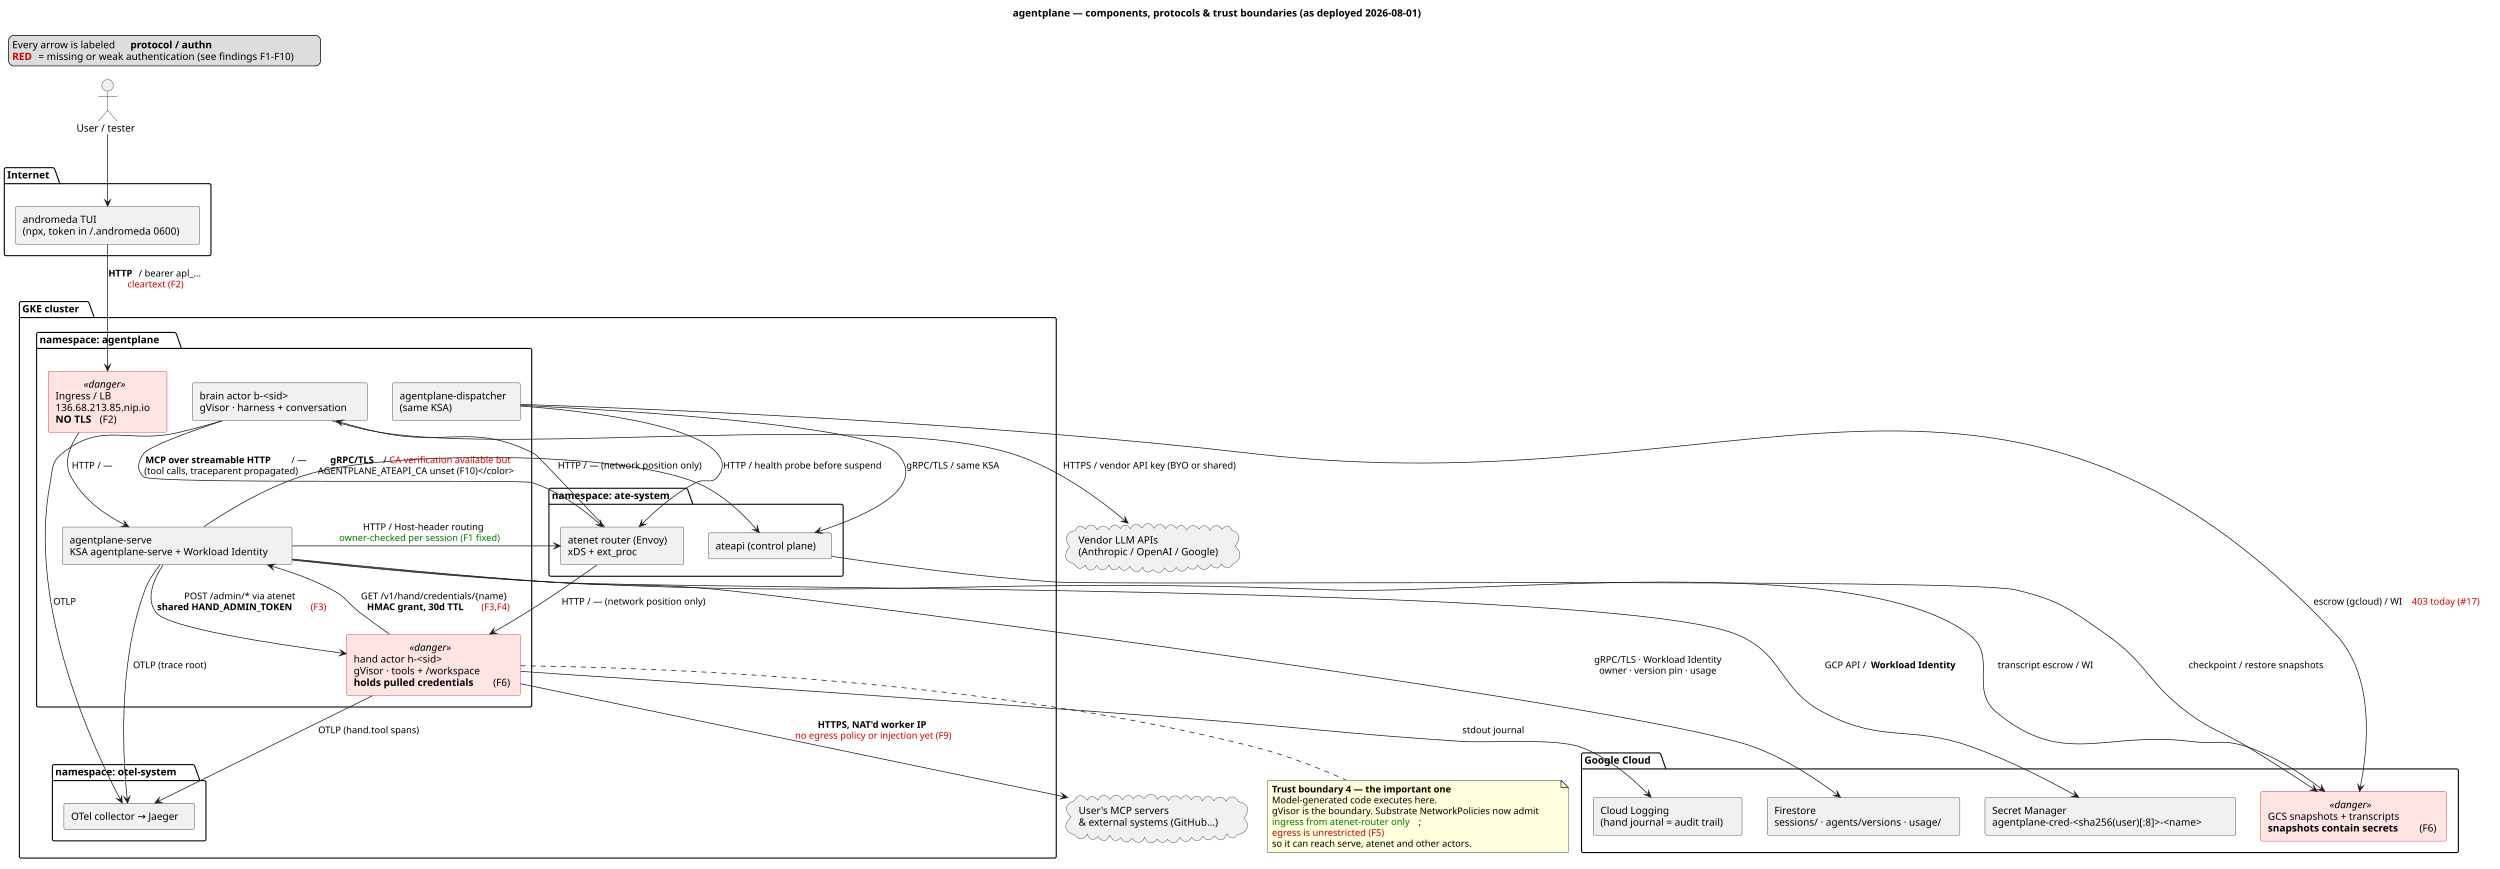
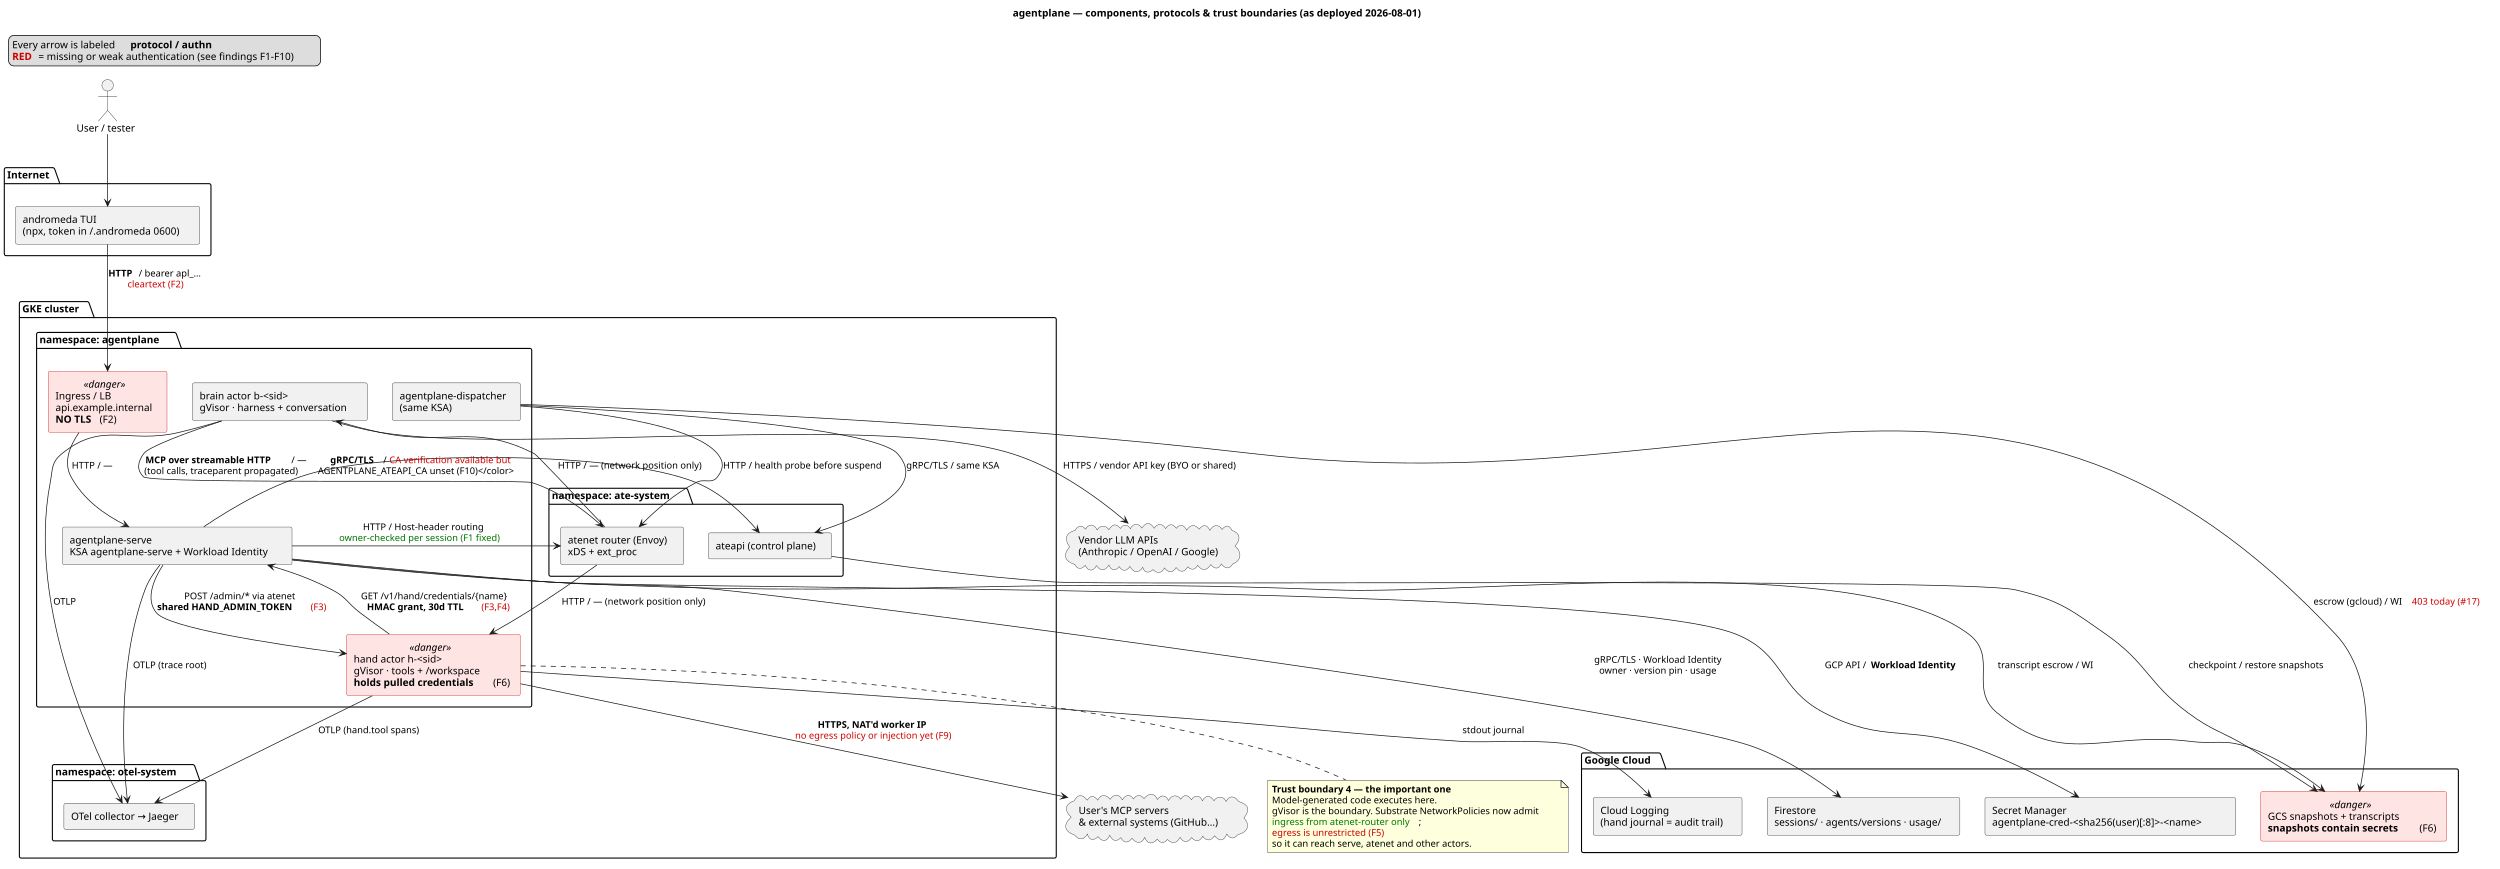
<svg xmlns="http://www.w3.org/2000/svg" contentStyleType="text/css" data-diagram-type="DESCRIPTION" height="1210px" preserveAspectRatio="none" style="width:3484px;height:1210px;background:#FFFFFF;" version="1.1" viewBox="0 0 3484 1210" width="3484px" zoomAndPan="magnify">
  <defs />
  <g>
    <g class="title" data-source-line="1">
      <text fill="#000000" font-family="sans-serif" font-size="14" font-weight="700" lengthAdjust="spacing" textLength="655.136" x="1411.294" y="22.995">agentplane — components, protocols &amp; trust boundaries (as deployed 2026-08-01)</text>
    </g>
    <g class="legend" data-source-line="7">
      <rect fill="#DDDDDD" height="42.594" rx="7.5" ry="7.5" style="stroke:#000000;stroke-width:1;" width="434.751" x="12" y="49.297" />
      <text fill="#000000" font-family="sans-serif" font-size="14" lengthAdjust="spacing" textLength="155.784" x="17" y="67.292">Every arrow is labeled</text>
      <text fill="#000000" font-family="sans-serif" font-size="14" font-weight="700" lengthAdjust="spacing" textLength="126.472" x="181.685" y="67.292">protocol / authn</text>
      <text fill="#CC0000" font-family="sans-serif" font-size="14" font-weight="700" lengthAdjust="spacing" textLength="31.965" x="17" y="83.589">RED</text>
      <text fill="#000000" font-family="sans-serif" font-size="14" lengthAdjust="spacing" textLength="388.336" x="53.415" y="83.589">= missing or weak authentication (see findings F1-F10)</text>
    </g>
    <g class="cluster" data-qualified-name="Internet" data-source-line="14" id="ent0002">
      <path d="M8.5,233.681 L73.922,233.681 A3.75,3.75 0 0 1 76.422,236.181 L83.422,255.977 L291.5,255.977 A2.5,2.5 0 0 1 294,258.478 L294,353.781 A2.5,2.5 0 0 1 291.5,356.281 L8.5,356.281 A2.5,2.5 0 0 1 6,353.781 L6,236.181 A2.5,2.5 0 0 1 8.5,233.681" fill="none" style="stroke:#000000;stroke-width:1.5;" />
      <line style="stroke:#000000;stroke-width:1.5;" x1="6" x2="83.422" y1="255.977" y2="255.977" />
      <text fill="#000000" font-family="sans-serif" font-size="14" font-weight="700" lengthAdjust="spacing" textLength="64.422" x="10" y="248.676">Internet</text>
    </g>
    <g class="cluster" data-qualified-name="GKE cluster" data-source-line="18" id="ent0004">
      <path d="M29.5,420.281 L121.767,420.281 A3.75,3.75 0 0 1 124.267,422.781 L131.267,442.577 L1469.5,442.577 A2.5,2.5 0 0 1 1472,445.077 L1472,1193.341 A2.5,2.5 0 0 1 1469.5,1195.841 L29.5,1195.841 A2.5,2.5 0 0 1 27,1193.341 L27,422.781 A2.5,2.5 0 0 1 29.5,420.281" fill="none" style="stroke:#000000;stroke-width:1.5;" />
      <line style="stroke:#000000;stroke-width:1.5;" x1="27" x2="131.267" y1="442.577" y2="442.577" />
      <text fill="#000000" font-family="sans-serif" font-size="14" font-weight="700" lengthAdjust="spacing" textLength="91.267" x="31" y="435.276">GKE cluster</text>
    </g>
    <g class="cluster" data-qualified-name="GKE cluster.namespace. agentplane" data-source-line="19" id="ent0005">
      <path d="M53.5,463.281 L243.418,463.281 A3.75,3.75 0 0 1 245.918,465.781 L252.918,485.577 L738.5,485.577 A2.5,2.5 0 0 1 741,488.077 L741,982.751 A2.5,2.5 0 0 1 738.5,985.251 L53.5,985.251 A2.5,2.5 0 0 1 51,982.751 L51,465.781 A2.5,2.5 0 0 1 53.5,463.281" fill="none" style="stroke:#000000;stroke-width:1.5;" />
      <line style="stroke:#000000;stroke-width:1.5;" x1="51" x2="252.918" y1="485.577" y2="485.577" />
      <text fill="#000000" font-family="sans-serif" font-size="14" font-weight="700" lengthAdjust="spacing" textLength="188.918" x="55" y="478.276">namespace: agentplane</text>
    </g>
    <g class="cluster" data-qualified-name="GKE cluster.namespace. ate-system" data-source-line="26" id="ent0011">
      <path d="M767.5,680.461 L956.078,680.461 A3.75,3.75 0 0 1 958.578,682.961 L965.578,702.758 L1172.5,702.758 A2.5,2.5 0 0 1 1175,705.258 L1175,800.561 A2.5,2.5 0 0 1 1172.5,803.061 L767.5,803.061 A2.5,2.5 0 0 1 765,800.561 L765,682.961 A2.5,2.5 0 0 1 767.5,680.461" fill="none" style="stroke:#000000;stroke-width:1.5;" />
      <line style="stroke:#000000;stroke-width:1.5;" x1="765" x2="965.578" y1="702.758" y2="702.758" />
      <text fill="#000000" font-family="sans-serif" font-size="14" font-weight="700" lengthAdjust="spacing" textLength="187.578" x="769" y="695.456">namespace: ate-system</text>
    </g>
    <g class="cluster" data-qualified-name="GKE cluster.namespace. otel-system" data-source-line="30" id="ent0014">
      <path d="M75.5,1065.541 L269.048,1065.541 A3.75,3.75 0 0 1 271.548,1068.041 L278.548,1087.838 L284.5,1087.838 A2.5,2.5 0 0 1 287,1090.338 L287,1169.341 A2.5,2.5 0 0 1 284.5,1171.841 L75.5,1171.841 A2.5,2.5 0 0 1 73,1169.341 L73,1068.041 A2.5,2.5 0 0 1 75.5,1065.541" fill="none" style="stroke:#000000;stroke-width:1.5;" />
      <line style="stroke:#000000;stroke-width:1.5;" x1="73" x2="278.548" y1="1087.838" y2="1087.838" />
      <text fill="#000000" font-family="sans-serif" font-size="14" font-weight="700" lengthAdjust="spacing" textLength="192.548" x="77" y="1080.536">namespace: otel-system</text>
    </g>
    <g class="cluster" data-qualified-name="Google Cloud" data-source-line="35" id="ent0016">
      <path d="M2206.5,1049.251 L2312.097,1049.251 A3.75,3.75 0 0 1 2314.597,1051.751 L2321.597,1071.547 L3423.5,1071.547 A2.5,2.5 0 0 1 3426,1074.047 L3426,1185.641 A2.5,2.5 0 0 1 3423.5,1188.141 L2206.5,1188.141 A2.5,2.5 0 0 1 2204,1185.641 L2204,1051.751 A2.5,2.5 0 0 1 2206.5,1049.251" fill="none" style="stroke:#000000;stroke-width:1.5;" />
      <line style="stroke:#000000;stroke-width:1.5;" x1="2204" x2="2321.597" y1="1071.547" y2="1071.547" />
      <text fill="#000000" font-family="sans-serif" font-size="14" font-weight="700" lengthAdjust="spacing" textLength="104.597" x="2208" y="1064.246">Google Cloud</text>
    </g>
    <g class="entity" data-qualified-name="Internet.tui" data-source-line="15" id="ent0003">
      <rect fill="#F1F1F1" height="52.594" rx="2.5" ry="2.5" style="stroke:#181818;stroke-width:0.5;" width="256.804" x="21.6" y="287.681" />
      <text fill="#000000" font-family="sans-serif" font-size="14" lengthAdjust="spacing" textLength="107.755" x="31.6" y="310.676">andromeda TUI</text>
      <text fill="#000000" font-family="sans-serif" font-size="14" lengthAdjust="spacing" textLength="236.804" x="31.6" y="326.973">(npx, token in /.andromeda 0600)</text>
    </g>
    <g class="entity" data-qualified-name="GKE cluster.namespace. agentplane.lb" data-source-line="20" id="ent0006">
      <rect fill="#FFE4E4" height="85.188" rx="2.5" ry="2.5" style="stroke:#CC0000;stroke-width:0.5;" width="165.428" x="67.29" y="517.281" />
      <text fill="#000000" font-family="sans-serif" font-size="14" font-style="italic" lengthAdjust="spacing" textLength="66.876" x="116.566" y="540.276">«danger»</text>
      <text fill="#000000" font-family="sans-serif" font-size="14" lengthAdjust="spacing" textLength="81.867" x="77.29" y="556.573">Ingress / LB</text>
-       <text fill="#000000" font-family="sans-serif" font-size="14" lengthAdjust="spacing" textLength="145.428" x="77.29" y="572.87">136.68.213.85.nip.io</text>
+       <text fill="#000000" font-family="sans-serif" font-size="14" lengthAdjust="spacing" textLength="145.428" x="77.29" y="572.87">api.example.internal</text>
      <text fill="#000000" font-family="sans-serif" font-size="14" font-weight="700" lengthAdjust="spacing" textLength="57.046" x="77.29" y="589.166">NO TLS</text>
      <text fill="#000000" font-family="sans-serif" font-size="14" lengthAdjust="spacing" textLength="27.884" x="138.786" y="589.166">(F2)</text>
    </g>
    <g class="entity" data-qualified-name="GKE cluster.namespace. agentplane.serve" data-source-line="21" id="ent0007">
      <rect fill="#F1F1F1" height="52.594" rx="2.5" ry="2.5" style="stroke:#181818;stroke-width:0.5;" width="319.92" x="87.04" y="734.461" />
      <text fill="#000000" font-family="sans-serif" font-size="14" lengthAdjust="spacing" textLength="122.897" x="97.04" y="757.456">agentplane-serve</text>
      <text fill="#000000" font-family="sans-serif" font-size="14" lengthAdjust="spacing" textLength="299.92" x="97.04" y="773.753">KSA agentplane-serve + Workload Identity</text>
    </g>
    <g class="entity" data-qualified-name="GKE cluster.namespace. agentplane.disp" data-source-line="22" id="ent0008">
      <rect fill="#F1F1F1" height="52.594" rx="2.5" ry="2.5" style="stroke:#181818;stroke-width:0.5;" width="178.3" x="546.85" y="533.571" />
      <text fill="#000000" font-family="sans-serif" font-size="14" lengthAdjust="spacing" textLength="158.3" x="556.85" y="556.566">agentplane-dispatcher</text>
      <text fill="#000000" font-family="sans-serif" font-size="14" lengthAdjust="spacing" textLength="81.143" x="556.85" y="572.863">(same KSA)</text>
    </g>
    <g class="entity" data-qualified-name="GKE cluster.namespace. agentplane.brain" data-source-line="23" id="ent0009">
      <rect fill="#F1F1F1" height="52.594" rx="2.5" ry="2.5" style="stroke:#181818;stroke-width:0.5;" width="243.713" x="268.14" y="533.571" />
      <text fill="#000000" font-family="sans-serif" font-size="14" lengthAdjust="spacing" textLength="142.892" x="278.14" y="556.566">brain actor  b-&lt;sid&gt;</text>
      <text fill="#000000" font-family="sans-serif" font-size="14" lengthAdjust="spacing" textLength="223.713" x="278.14" y="572.863">gVisor · harness + conversation</text>
    </g>
    <g class="entity" data-qualified-name="GKE cluster.namespace. agentplane.hand" data-source-line="24" id="ent0010">
      <rect fill="#FFE4E4" height="85.188" rx="2.5" ry="2.5" style="stroke:#CC0000;stroke-width:0.5;" width="242.175" x="482.91" y="884.061" />
      <text fill="#000000" font-family="sans-serif" font-size="14" font-style="italic" lengthAdjust="spacing" textLength="66.876" x="570.559" y="907.056">«danger»</text>
      <text fill="#000000" font-family="sans-serif" font-size="14" lengthAdjust="spacing" textLength="142.106" x="492.91" y="923.353">hand actor  h-&lt;sid&gt;</text>
      <text fill="#000000" font-family="sans-serif" font-size="14" lengthAdjust="spacing" textLength="191.42" x="492.91" y="939.649">gVisor · tools + /workspace</text>
      <text fill="#000000" font-family="sans-serif" font-size="14" font-weight="700" lengthAdjust="spacing" textLength="189.841" x="492.91" y="955.946">holds pulled credentials</text>
      <text fill="#000000" font-family="sans-serif" font-size="14" lengthAdjust="spacing" textLength="27.884" x="687.201" y="955.946">(F6)</text>
    </g>
    <g class="entity" data-qualified-name="GKE cluster.namespace. ate-system.atenet" data-source-line="27" id="ent0012">
      <rect fill="#F1F1F1" height="52.594" rx="2.5" ry="2.5" style="stroke:#181818;stroke-width:0.5;" width="171.389" x="781.31" y="734.461" />
      <text fill="#000000" font-family="sans-serif" font-size="14" lengthAdjust="spacing" textLength="151.389" x="791.31" y="757.456">atenet router (Envoy)</text>
      <text fill="#000000" font-family="sans-serif" font-size="14" lengthAdjust="spacing" textLength="108.876" x="791.31" y="773.753">xDS + ext_proc</text>
    </g>
    <g class="entity" data-qualified-name="GKE cluster.namespace. ate-system.ateapi" data-source-line="28" id="ent0013">
      <rect fill="#F1F1F1" height="36.297" rx="2.5" ry="2.5" style="stroke:#181818;stroke-width:0.5;" width="171.539" x="987.23" y="742.611" />
      <text fill="#000000" font-family="sans-serif" font-size="14" lengthAdjust="spacing" textLength="151.539" x="997.23" y="765.606">ateapi (control plane)</text>
    </g>
    <g class="entity" data-qualified-name="GKE cluster.namespace. otel-system.otel" data-source-line="31" id="ent0015">
      <rect fill="#F1F1F1" height="36.297" rx="2.5" ry="2.5" style="stroke:#181818;stroke-width:0.5;" width="181.895" x="89.05" y="1119.541" />
      <text fill="#000000" font-family="sans-serif" font-size="14" lengthAdjust="spacing" textLength="161.895" x="99.05" y="1142.536">OTel collector → Jaeger</text>
    </g>
    <g class="entity" data-qualified-name="Google Cloud.sm" data-source-line="36" id="ent0017">
      <rect fill="#F1F1F1" height="52.594" rx="2.5" ry="2.5" style="stroke:#181818;stroke-width:0.5;" width="349.492" x="2766.25" y="1111.391" />
      <text fill="#000000" font-family="sans-serif" font-size="14" lengthAdjust="spacing" textLength="110.872" x="2776.25" y="1134.386">Secret Manager</text>
      <text fill="#000000" font-family="sans-serif" font-size="14" lengthAdjust="spacing" textLength="329.492" x="2776.25" y="1150.683">agentplane-cred-&lt;sha256(user)[:8]&gt;-&lt;name&gt;</text>
    </g>
    <g class="entity" data-qualified-name="Google Cloud.fs" data-source-line="37" id="ent0018">
      <rect fill="#F1F1F1" height="52.594" rx="2.5" ry="2.5" style="stroke:#181818;stroke-width:0.5;" width="268.521" x="2462.74" y="1111.391" />
      <text fill="#000000" font-family="sans-serif" font-size="14" lengthAdjust="spacing" textLength="62.029" x="2472.74" y="1134.386">Firestore</text>
      <text fill="#000000" font-family="sans-serif" font-size="14" lengthAdjust="spacing" textLength="248.52" x="2472.74" y="1150.683">sessions/ · agents/versions · usage/</text>
    </g>
    <g class="entity" data-qualified-name="Google Cloud.gcs" data-source-line="38" id="ent0019">
      <rect fill="#FFE4E4" height="68.891" rx="2.5" ry="2.5" style="stroke:#CC0000;stroke-width:0.5;" width="259.135" x="3150.43" y="1103.251" />
      <text fill="#000000" font-family="sans-serif" font-size="14" font-style="italic" lengthAdjust="spacing" textLength="66.876" x="3246.559" y="1126.246">«danger»</text>
      <text fill="#000000" font-family="sans-serif" font-size="14" lengthAdjust="spacing" textLength="200.744" x="3160.43" y="1142.543">GCS snapshots + transcripts</text>
      <text fill="#000000" font-family="sans-serif" font-size="14" font-weight="700" lengthAdjust="spacing" textLength="206.801" x="3160.43" y="1158.84">snapshots contain secrets</text>
      <text fill="#000000" font-family="sans-serif" font-size="14" lengthAdjust="spacing" textLength="27.884" x="3371.681" y="1158.84">(F6)</text>
    </g>
    <g class="entity" data-qualified-name="Google Cloud.clog" data-source-line="39" id="ent0020">
      <rect fill="#F1F1F1" height="52.594" rx="2.5" ry="2.5" style="stroke:#181818;stroke-width:0.5;" width="207.414" x="2220.29" y="1111.391" />
      <text fill="#000000" font-family="sans-serif" font-size="14" lengthAdjust="spacing" textLength="100.228" x="2230.29" y="1134.386">Cloud Logging</text>
      <text fill="#000000" font-family="sans-serif" font-size="14" lengthAdjust="spacing" textLength="187.414" x="2230.29" y="1150.683">(hand journal = audit trail)</text>
    </g>
    <g class="entity" data-qualified-name="user" data-source-line="12" id="ent0001">
      <ellipse cx="150.001" cy="118.891" fill="#F1F1F1" rx="8" ry="8" style="stroke:#181818;stroke-width:0.5;" />
      <path d="M150.001,126.891 L150.001,153.891 M137.001,134.891 L163.001,134.891 M150.001,153.891 L137.001,168.891 M150.001,153.891 L163.001,168.891" fill="none" style="stroke:#181818;stroke-width:0.5;" />
      <text fill="#000000" font-family="sans-serif" font-size="14" lengthAdjust="spacing" textLength="86.782" x="106.61" y="183.386">User / tester</text>
    </g>
    <g class="entity" data-qualified-name="llm" data-source-line="42" id="ent0021">
      <path d="M1498.27,739.091 C1501.661,732.423 1507.861,730.939 1512.732,737.471 C1517.801,729.24 1524.949,729.948 1528.92,738.528 C1532.959,731.878 1541.078,731.394 1545.357,738.236 C1550.065,730.488 1554.885,728.768 1561.367,736.389 C1565.471,729.924 1571.564,730.72 1575.373,736.72 C1579.035,728.833 1586.859,728.673 1591.301,735.898 C1597.297,727.321 1602.8,727.314 1608.518,736.173 C1612.953,728.963 1620.255,729.186 1624.353,736.539 C1628.92,729.634 1634.397,729.562 1639.268,736.204 C1644.906,729.112 1650.494,732.096 1653.646,738.796 C1659.113,731.127 1664.589,729.986 1671.251,737.401 C1676.691,729.968 1682.448,731.259 1686.124,739.116 C1690.337,731.751 1697.668,729.48 1703.133,737.755 C1708.346,731.408 1712.909,731.303 1716.821,739.021 C1729.641,743.973 1728.703,752.169 1721.113,761.091 C1730.524,769.163 1730.94,780.713 1718.002,785.994 C1712.539,794.294 1707.337,792.396 1701.977,785.882 C1698.152,793.887 1692.193,793.054 1687.438,786.831 C1681.589,795.302 1675.804,796.609 1669.046,787.797 C1665.61,794.22 1660.407,795.019 1655.222,789.892 C1650.608,797.886 1644.566,798.083 1638.967,790.95 C1634.831,798.659 1627.4,798.471 1622.877,791.371 C1618.976,799.231 1612.857,799.783 1606.86,793.796 C1601.529,798.871 1594.895,799.048 1592.537,790.638 C1586.729,799.804 1579.058,797.783 1574.602,789.266 C1570.539,795.853 1564.258,797.277 1559.816,789.662 C1554.494,796.302 1548.473,795.381 1545.348,787.477 C1540.121,795.65 1534.181,796.646 1528.124,788.344 C1523.194,796.831 1516.795,796.56 1512.359,787.89 C1507.568,793.665 1501.579,793.832 1497.881,786.666 C1484.013,782.282 1480.632,773.659 1490.626,762.198 C1483.17,751.286 1484.568,743.005 1498.27,739.091" fill="#F1F1F1" style="stroke:#181818;stroke-width:0.5;" />
      <text fill="#000000" font-family="sans-serif" font-size="14" lengthAdjust="spacing" textLength="116.293" x="1502.88" y="757.456">Vendor LLM APIs</text>
      <text fill="#000000" font-family="sans-serif" font-size="14" lengthAdjust="spacing" textLength="206.233" x="1502.88" y="773.753">(Anthropic / OpenAI / Google)</text>
    </g>
    <g class="entity" data-qualified-name="ext" data-source-line="43" id="ent0022">
      <path d="M1496.898,1116.145 C1502.42,1105.734 1508.739,1107.274 1515.305,1115.091 C1520.362,1107.058 1524.798,1109.178 1529.9,1115.045 C1534.406,1105.836 1541.559,1107.259 1547.122,1113.896 C1552.563,1106.303 1559.373,1105.692 1564.111,1114.619 C1568.438,1108.004 1574.065,1105.54 1579.577,1113.349 C1584.241,1107.019 1589.343,1106.997 1594.348,1112.939 C1599.551,1105.743 1608.731,1103.721 1612.82,1114.11 C1618.074,1107.327 1624.582,1107.427 1628.471,1115.544 C1632.115,1108.113 1640.33,1106.539 1645.513,1113.754 C1650.184,1105.934 1656.247,1108.141 1660.243,1114.458 C1664.864,1107.669 1672.532,1107.722 1675.665,1115.983 C1680.765,1107.137 1686.579,1108.184 1691.727,1115.936 C1696.566,1108.791 1704.672,1109.146 1708.75,1116.811 C1713.441,1107.512 1721.363,1109.539 1725.981,1116.886 C1739.947,1121.223 1742.924,1127.912 1733.587,1139.937 C1743.755,1150.722 1737.312,1160.64 1725.026,1163.141 C1719.653,1169.675 1714.356,1169.37 1709.728,1162.303 C1705.34,1172.544 1699.652,1173.054 1692.603,1164.762 C1688.012,1171.895 1681.071,1172.863 1676.052,1165.241 C1672.727,1172.844 1665.881,1173.661 1660.747,1167.211 C1656.088,1174.054 1649.021,1175.299 1644.648,1166.908 C1640.218,1175.006 1633.913,1176.986 1626.947,1169.855 C1622.651,1175.706 1616.693,1175.518 1612.791,1169.39 C1606.262,1176.967 1599.391,1176.865 1595.205,1167.025 C1590.872,1176.85 1582.988,1175.202 1577.509,1168.233 C1572.359,1174.887 1566.424,1175.936 1562.095,1167.399 C1555.067,1173.931 1550.462,1171.858 1546.557,1164.022 C1542.682,1172.953 1536.1,1173.874 1530.256,1165.922 C1524.202,1172.005 1517.841,1171.328 1515.432,1162.338 C1510.835,1170.263 1503.803,1171.562 1497.811,1163.917 C1483.075,1158.722 1481.114,1149.262 1492.789,1138.789 C1483.332,1130.003 1483.382,1120.763 1496.898,1116.145" fill="#F1F1F1" style="stroke:#181818;stroke-width:0.5;" />
      <text fill="#000000" font-family="sans-serif" font-size="14" lengthAdjust="spacing" textLength="133.861" x="1503.14" y="1134.386">User's MCP servers</text>
      <text fill="#000000" font-family="sans-serif" font-size="14" lengthAdjust="spacing" textLength="213.712" x="1503.14" y="1150.683">&amp; external systems (GitHub…)</text>
    </g>
    <g class="entity" data-qualified-name="GMN46" data-source-line="70" id="ent0047">
      <path d="M1766.6,1087.291 L1766.6,1188.088 L2185.408,1188.088 L2185.408,1097.291 L2175.408,1087.291 L1766.6,1087.291" fill="#FEFFDD" style="stroke:#181818;stroke-width:0.5;" />
      <path d="M2175.408,1087.291 L2175.408,1097.291 L2185.408,1097.291 L2175.408,1087.291" fill="#FEFFDD" style="stroke:#181818;stroke-width:1;" />
      <text fill="#000000" font-family="sans-serif" font-size="13" font-weight="700" lengthAdjust="spacing" textLength="281.791" x="1772.6" y="1104.358">Trust boundary 4 — the important one</text>
      <text fill="#000000" font-family="sans-serif" font-size="13" lengthAdjust="spacing" textLength="247.273" x="1772.6" y="1119.49">Model-generated code executes here.</text>
      <text fill="#000000" font-family="sans-serif" font-size="13" lengthAdjust="spacing" textLength="397.808" x="1772.6" y="1134.623">gVisor is the boundary. Substrate NetworkPolicies now admit</text>
      <text fill="#007700" font-family="sans-serif" font-size="13" lengthAdjust="spacing" textLength="204.49" x="1772.6" y="1149.756">ingress from atenet-router only</text>
      <text fill="#000000" font-family="sans-serif" font-size="13" lengthAdjust="spacing" textLength="4.38" x="1977.09" y="1149.756">;</text>
      <text fill="#CC0000" font-family="sans-serif" font-size="13" lengthAdjust="spacing" textLength="170.955" x="1772.6" y="1164.889">egress is unrestricted (F5)</text>
      <text fill="#000000" font-family="sans-serif" font-size="13" lengthAdjust="spacing" textLength="302.383" x="1772.6" y="1180.022">so it can reach serve, atenet and other actors.</text>
    </g>
    <g class="link" data-entity-1="ent0001" data-entity-2="ent0003" data-link-type="dependency" data-source-line="45" id="lnk23">
      <path d="M150,187.031 C150,217.761 150,255.421 150,282.361" fill="none" id="user-to-tui" style="stroke:#181818;stroke-width:1;" />
      <polygon fill="#181818" points="150,287.361,154,278.361,150,282.361,146,278.361,150,287.361" style="stroke:#181818;stroke-width:1;stroke-linejoin:miter;stroke-miterlimit:10;" />
    </g>
    <g class="link" data-entity-1="ent0003" data-entity-2="ent0006" data-link-type="dependency" data-source-line="46" id="lnk24">
      <path d="M150,340.621 C150,382.571 150,461.261 150,511.941" fill="none" id="tui-to-lb" style="stroke:#181818;stroke-width:1;" />
      <polygon fill="#181818" points="150,516.941,154,507.941,150,511.941,146,507.941,150,516.941" style="stroke:#181818;stroke-width:1;stroke-linejoin:miter;stroke-miterlimit:10;" />
      <text fill="#000000" font-family="sans-serif" font-size="13" font-weight="700" lengthAdjust="spacing" textLength="38.143" x="151" y="385.348">HTTP</text>
      <text fill="#000000" font-family="sans-serif" font-size="13" lengthAdjust="spacing" textLength="94.878" x="193.275" y="385.348">/ bearer apl_…</text>
      <text fill="#CC0000" font-family="sans-serif" font-size="13" lengthAdjust="spacing" textLength="87.978" x="177.654" y="400.48">cleartext (F2)</text>
    </g>
    <g class="link" data-entity-1="ent0006" data-entity-2="ent0007" data-link-type="dependency" data-source-line="47" id="lnk25">
      <path d="M110.06,602.861 C96.9,621.861 88.1,644.491 99,664.461 C116.27,696.121 144.595,716.589 174.935,731.889" fill="none" id="lb-to-serve" style="stroke:#181818;stroke-width:1;" />
      <polygon fill="#181818" points="179.4,734.141,173.165,726.517,174.935,731.889,169.563,733.66,179.4,734.141" style="stroke:#181818;stroke-width:1;stroke-linejoin:miter;stroke-miterlimit:10;" />
      <text fill="#000000" font-family="sans-serif" font-size="13" lengthAdjust="spacing" textLength="59.141" x="100" y="653.028">HTTP / —</text>
    </g>
    <g class="link" data-entity-1="ent0007" data-entity-2="ent0013" data-link-type="dependency" data-source-line="48" id="lnk26">
      <path d="M283.96,734.091 C321.6,708.701 382.7,672.241 442,657.511 C555.92,629.221 861.32,628.121 970,672.461 C1006.86,687.501 1036.675,717.384 1054.905,738.524" fill="none" id="serve-to-ateapi" style="stroke:#181818;stroke-width:1;" />
      <polygon fill="#181818" points="1058.17,742.311,1055.322,732.883,1054.905,738.524,1049.263,738.107,1058.17,742.311" style="stroke:#181818;stroke-width:1;stroke-linejoin:miter;stroke-miterlimit:10;" />
      <text fill="#000000" font-family="sans-serif" font-size="13" font-weight="700" lengthAdjust="spacing" textLength="69.647" x="460.259" y="645.528">gRPC/TLS</text>
      <text fill="#000000" font-family="sans-serif" font-size="13" lengthAdjust="spacing" textLength="4.38" x="534.038" y="645.528">/</text>
      <text fill="#CC0000" font-family="sans-serif" font-size="13" lengthAdjust="spacing" textLength="183.485" x="542.55" y="645.528">CA verification available but</text>
      <text fill="#000000" font-family="sans-serif" font-size="13" lengthAdjust="spacing" textLength="300.295" x="443" y="660.66">AGENTPLANE_ATEAPI_CA unset (F10)&lt;/color&gt;</text>
    </g>
    <g class="link" data-entity-1="ent0007" data-entity-2="ent0012" data-link-type="dependency" data-source-line="49" id="lnk27">
      <path d="M407.07,760.761 C526.37,760.761 679.69,760.761 776.04,760.761" fill="none" id="serve-to-atenet" style="stroke:#181818;stroke-width:1;" />
      <polygon fill="#181818" points="781.04,760.761,772.04,756.761,776.04,760.761,772.04,764.761,781.04,760.761" style="stroke:#181818;stroke-width:1;stroke-linejoin:miter;stroke-miterlimit:10;" />
      <text fill="#000000" font-family="sans-serif" font-size="13" lengthAdjust="spacing" textLength="177.1" x="505.8" y="738.827">HTTP / Host-header routing</text>
      <text fill="#007700" font-family="sans-serif" font-size="13" lengthAdjust="spacing" textLength="243.439" x="472.63" y="753.96">owner-checked per session (F1 fixed)</text>
    </g>
    <g class="link" data-entity-1="ent0007" data-entity-2="ent0018" data-link-type="dependency" data-source-line="50" id="lnk28">
      <path d="M407.25,779.061 C509.51,789.591 644.92,802.601 765,811.061 C871.51,818.561 898.74,811.571 1005,822.061 C1166.06,837.961 2293.3,984.861 2445,1041.251 C2489.83,1057.911 2531.555,1085.903 2560.976,1108.053" fill="none" id="serve-to-fs" style="stroke:#181818;stroke-width:1;" />
      <polygon fill="#181818" points="2564.97,1111.061,2560.186,1102.452,2560.976,1108.053,2555.374,1108.843,2564.97,1111.061" style="stroke:#181818;stroke-width:1;stroke-linejoin:miter;stroke-miterlimit:10;" />
      <text fill="#000000" font-family="sans-serif" font-size="13" lengthAdjust="spacing" textLength="189.833" x="2221.65" y="923.717">gRPC/TLS · Workload Identity</text>
      <text fill="#000000" font-family="sans-serif" font-size="13" lengthAdjust="spacing" textLength="176.04" x="2228.547" y="938.85">owner · version pin · usage</text>
    </g>
    <g class="link" data-entity-1="ent0008" data-entity-2="ent0013" data-link-type="dependency" data-source-line="51" id="lnk29">
      <path d="M725.34,564.821 C887.48,572.901 1216.67,593.901 1251,632.461 C1293.63,680.351 1207.475,718.875 1140.545,740.625" fill="none" id="disp-to-ateapi" style="stroke:#181818;stroke-width:1;" />
      <polygon fill="#181818" points="1135.79,742.171,1145.586,743.193,1140.545,740.625,1143.113,735.585,1135.79,742.171" style="stroke:#181818;stroke-width:1;stroke-linejoin:miter;stroke-miterlimit:10;" />
      <text fill="#000000" font-family="sans-serif" font-size="13" lengthAdjust="spacing" textLength="139.864" x="1262.96" y="653.028">gRPC/TLS / same KSA</text>
    </g>
    <g class="link" data-entity-1="ent0008" data-entity-2="ent0012" data-link-type="dependency" data-source-line="52" id="lnk30">
      <path d="M725.44,565.791 C821.78,573.171 965.89,590.991 1000,632.461 C1009.03,643.451 1008.66,653.191 1000,664.461 C991.59,675.411 982.23,666.071 970,672.461 C939.67,688.321 913.974,710.953 894.444,730.503" fill="none" id="disp-to-atenet" style="stroke:#181818;stroke-width:1;" />
      <polygon fill="#181818" points="890.91,734.041,900.101,730.5,894.444,730.503,894.441,724.846,890.91,734.041" style="stroke:#181818;stroke-width:1;stroke-linejoin:miter;stroke-miterlimit:10;" />
      <text fill="#000000" font-family="sans-serif" font-size="13" lengthAdjust="spacing" textLength="234.14" x="1007.64" y="653.028">HTTP / health probe before suspend</text>
    </g>
    <g class="link" data-entity-1="ent0012" data-entity-2="ent0009" data-link-type="dependency" data-source-line="53" id="lnk31">
      <path d="M842.8,734.101 C808.12,697.371 748.09,634.041 745,632.461 C658.69,588.371 623.7,623.081 529,602.461 C509.19,598.151 492.884,593.861 473.274,588.051" fill="none" id="atenet-to-brain" style="stroke:#181818;stroke-width:1;" />
      <polygon fill="#181818" points="468.48,586.631,475.973,593.023,473.274,588.051,478.245,585.352,468.48,586.631" style="stroke:#181818;stroke-width:1;stroke-linejoin:miter;stroke-miterlimit:10;" />
      <text fill="#000000" font-family="sans-serif" font-size="13" lengthAdjust="spacing" textLength="213.465" x="777.42" y="653.028">HTTP / — (network position only)</text>
    </g>
    <g class="link" data-entity-1="ent0009" data-entity-2="ent0012" data-link-type="dependency" data-source-line="55" id="lnk33">
      <path d="M308.92,586.641 C260.41,602.871 206.84,622.571 200,632.461 C191.91,644.161 190.02,654.331 200,664.461 C210.55,675.171 726.69,667.881 741,672.461 C779.52,684.821 812.973,709.97 836.833,731.05" fill="none" id="brain-to-atenet" style="stroke:#181818;stroke-width:1;" />
      <polygon fill="#181818" points="840.58,734.361,836.484,725.404,836.833,731.05,831.187,731.399,840.58,734.361" style="stroke:#181818;stroke-width:1;stroke-linejoin:miter;stroke-miterlimit:10;" />
      <text fill="#000000" font-family="sans-serif" font-size="13" font-weight="700" lengthAdjust="spacing" textLength="199.208" x="202.6" y="645.528">MCP over streamable HTTP</text>
      <text fill="#000000" font-family="sans-serif" font-size="13" lengthAdjust="spacing" textLength="21.512" x="405.94" y="645.528">/ —</text>
      <text fill="#000000" font-family="sans-serif" font-size="13" lengthAdjust="spacing" textLength="232.185" x="201" y="660.66">(tool calls, traceparent propagated)</text>
    </g>
    <g class="link" data-entity-1="ent0012" data-entity-2="ent0010" data-link-type="dependency" data-source-line="54" id="lnk32">
      <path d="M831.79,787.401 C805.12,806.471 767.33,832.781 733,854.061 C716.89,864.051 703.67,871.794 686.83,881.244" fill="none" id="atenet-to-hand" style="stroke:#181818;stroke-width:1;" />
      <polygon fill="#181818" points="682.47,883.691,692.276,882.774,686.83,881.244,688.361,875.798,682.47,883.691" style="stroke:#181818;stroke-width:1;stroke-linejoin:miter;stroke-miterlimit:10;" />
      <text fill="#000000" font-family="sans-serif" font-size="13" lengthAdjust="spacing" textLength="213.465" x="782.72" y="842.628">HTTP / — (network position only)</text>
    </g>
    <g class="link" data-entity-1="ent0007" data-entity-2="ent0010" data-link-type="dependency" data-source-line="56" id="lnk34">
      <path d="M227.12,787.391 C214.12,807.461 202.21,835.071 218,854.061 C235.08,874.591 371.003,896.163 477.673,910.313" fill="none" id="serve-to-hand" style="stroke:#181818;stroke-width:1;" />
      <polygon fill="#181818" points="482.63,910.971,474.234,905.822,477.673,910.313,473.182,913.752,482.63,910.971" style="stroke:#181818;stroke-width:1;stroke-linejoin:miter;stroke-miterlimit:10;" />
      <text fill="#000000" font-family="sans-serif" font-size="13" lengthAdjust="spacing" textLength="164.322" x="256.699" y="835.128">POST /admin/* via atenet</text>
      <text fill="#000000" font-family="sans-serif" font-size="13" font-weight="700" lengthAdjust="spacing" textLength="209.695" x="219" y="850.26">shared HAND_ADMIN_TOKEN</text>
      <text fill="#000000" font-family="sans-serif" font-size="13" lengthAdjust="spacing" textLength="4.132" x="428.695" y="850.26"> </text>
      <text fill="#CC0000" font-family="sans-serif" font-size="13" lengthAdjust="spacing" textLength="25.892" x="432.827" y="850.26">(F3)</text>
    </g>
    <g class="link" data-entity-1="ent0010" data-entity-2="ent0007" data-link-type="dependency" data-source-line="57" id="lnk35">
      <path d="M542.51,883.611 C529.03,874.081 514.92,863.871 502,854.061 C484.14,840.501 482.89,832.411 463,822.061 C435.2,807.591 408.325,797.654 377.965,788.914" fill="none" id="hand-to-serve" style="stroke:#181818;stroke-width:1;" />
      <polygon fill="#181818" points="373.16,787.531,380.702,793.864,377.965,788.914,382.915,786.177,373.16,787.531" style="stroke:#181818;stroke-width:1;stroke-linejoin:miter;stroke-miterlimit:10;" />
      <text fill="#000000" font-family="sans-serif" font-size="13" lengthAdjust="spacing" textLength="221.99" x="503" y="835.128">GET /v1/hand/credentials/{name}</text>
      <text fill="#000000" font-family="sans-serif" font-size="13" font-weight="700" lengthAdjust="spacing" textLength="155.308" x="511.388" y="850.26">HMAC grant, 30d TTL</text>
      <text fill="#000000" font-family="sans-serif" font-size="13" lengthAdjust="spacing" textLength="4.132" x="666.697" y="850.26"> </text>
      <text fill="#CC0000" font-family="sans-serif" font-size="13" lengthAdjust="spacing" textLength="45.773" x="670.829" y="850.26">(F3,F4)</text>
    </g>
    <g class="link" data-entity-1="ent0007" data-entity-2="ent0017" data-link-type="dependency" data-source-line="58" id="lnk36">
      <path d="M407.2,779.811 C509.44,790.631 644.85,803.691 765,811.061 C948.72,822.331 2249.73,814.141 2420,884.061 C2487.31,911.701 2477.42,959.711 2542,993.251 C2625.81,1036.771 2660.11,1009.341 2749,1041.251 C2801.73,1060.171 2854.453,1087.396 2892.553,1108.636" fill="none" id="serve-to-sm" style="stroke:#181818;stroke-width:1;" />
      <polygon fill="#181818" points="2896.92,1111.071,2891.007,1103.195,2892.553,1108.636,2887.111,1110.182,2896.92,1111.071" style="stroke:#181818;stroke-width:1;stroke-linejoin:miter;stroke-miterlimit:10;" />
      <text fill="#000000" font-family="sans-serif" font-size="13" lengthAdjust="spacing" textLength="60.201" x="2543" y="931.217">GCP API /</text>
      <text fill="#000000" font-family="sans-serif" font-size="13" font-weight="700" lengthAdjust="spacing" textLength="131.892" x="2607.334" y="931.217">Workload Identity</text>
    </g>
    <g class="link" data-entity-1="ent0007" data-entity-2="ent0019" data-link-type="dependency" data-source-line="59" id="lnk37">
      <path d="M407.45,780.571 C509.64,791.671 644.9,804.751 765,811.061 C1249.25,836.501 1371.47,802.721 1856,822.061 C2053.66,829.951 2586.37,764.551 2744,884.061 C2785.06,915.191 2743.17,960.551 2783,993.251 C2876.76,1070.221 2932.61,1018.321 3053,1033.251 C3088.46,1037.641 3099.29,1029.401 3133,1041.251 C3172.33,1055.061 3207.703,1078.378 3235.773,1099.908" fill="none" id="serve-to-gcs" style="stroke:#181818;stroke-width:1;" />
      <polygon fill="#181818" points="3239.74,1102.951,3235.033,1094.299,3235.773,1099.908,3230.164,1100.647,3239.74,1102.951" style="stroke:#181818;stroke-width:1;stroke-linejoin:miter;stroke-miterlimit:10;" />
      <text fill="#000000" font-family="sans-serif" font-size="13" lengthAdjust="spacing" textLength="142.188" x="2784" y="931.217">transcript escrow / WI</text>
    </g>
    <g class="link" data-entity-1="ent0008" data-entity-2="ent0019" data-link-type="dependency" data-source-line="60" id="lnk38">
      <path d="M725.36,563.551 C914.66,569.891 1369.83,588.711 1749,632.461 C2423.14,710.261 2791.47,388.431 3255,884.061 C3310.7,943.611 3299.932,1044.118 3289.132,1098.018" fill="none" id="disp-to-gcs" style="stroke:#181818;stroke-width:1;" />
      <polygon fill="#181818" points="3288.15,1102.921,3293.84,1094.882,3289.132,1098.018,3285.996,1093.31,3288.15,1102.921" style="stroke:#181818;stroke-width:1;stroke-linejoin:miter;stroke-miterlimit:10;" />
      <text fill="#000000" font-family="sans-serif" font-size="13" lengthAdjust="spacing" textLength="132.914" x="3224.06" y="842.628">escrow (gcloud) / WI</text>
      <text fill="#CC0000" font-family="sans-serif" font-size="13" lengthAdjust="spacing" textLength="107.618" x="3361.106" y="842.628">403 today (#17)</text>
    </g>
    <g class="link" data-entity-1="ent0009" data-entity-2="ent0021" data-link-type="dependency" data-source-line="61" id="lnk39">
      <path d="M463.12,586.581 C484.13,592.921 507.25,598.901 529,602.461 C722.53,634.171 1224.01,573.351 1411,632.461 C1473.64,652.271 1531.507,694.998 1568.207,725.928" fill="none" id="brain-to-llm" style="stroke:#181818;stroke-width:1;" />
      <polygon fill="#181818" points="1572.03,729.151,1567.726,720.292,1568.207,725.928,1562.57,726.409,1572.03,729.151" style="stroke:#181818;stroke-width:1;stroke-linejoin:miter;stroke-miterlimit:10;" />
      <text fill="#000000" font-family="sans-serif" font-size="13" lengthAdjust="spacing" textLength="259.429" x="1481.35" y="653.028">HTTPS / vendor API key (BYO or shared)</text>
    </g>
    <g class="link" data-entity-1="ent0010" data-entity-2="ent0022" data-link-type="dependency" data-source-line="62" id="lnk40">
      <path d="M725.35,952.871 C918.57,993.021 1289.195,1070.033 1482.935,1110.293" fill="none" id="hand-to-ext" style="stroke:#181818;stroke-width:1;" />
      <polygon fill="#181818" points="1487.83,1111.311,1479.832,1105.563,1482.935,1110.293,1478.204,1113.396,1487.83,1111.311" style="stroke:#181818;stroke-width:1;stroke-linejoin:miter;stroke-miterlimit:10;" />
      <text fill="#000000" font-family="sans-serif" font-size="13" font-weight="700" lengthAdjust="spacing" textLength="174.707" x="1139.589" y="1014.317">HTTPS, NAT'd worker IP</text>
      <text fill="#CC0000" font-family="sans-serif" font-size="13" lengthAdjust="spacing" textLength="237.885" x="1108" y="1029.45">no egress policy or injection yet (F9)</text>
    </g>
    <g class="link" data-entity-1="ent0010" data-entity-2="ent0020" data-link-type="dependency" data-source-line="63" id="lnk41">
      <path d="M725.58,935.661 C921.07,948.661 1317.38,975.491 1653,1001.251 C1823.76,1014.351 1866.11,1022.011 2037,1033.251 C2073.85,1035.671 2168.41,1028.301 2203,1041.251 C2242.09,1055.871 2274.973,1084.547 2297.433,1107.497" fill="none" id="hand-to-clog" style="stroke:#181818;stroke-width:1;" />
      <polygon fill="#181818" points="2300.93,1111.071,2297.494,1101.841,2297.433,1107.497,2291.776,1107.436,2300.93,1111.071" style="stroke:#181818;stroke-width:1;stroke-linejoin:miter;stroke-miterlimit:10;" />
      <text fill="#000000" font-family="sans-serif" font-size="13" lengthAdjust="spacing" textLength="90.511" x="2038" y="1021.817">stdout journal</text>
    </g>
    <g class="link" data-entity-1="ent0009" data-entity-2="ent0015" data-link-type="dependency" data-source-line="64" id="lnk42">
      <path d="M308.6,586.671 C289.48,592.281 269.11,597.891 250,602.461 C177.94,619.711 143.35,585.551 86,632.461 C71.18,644.591 73.62,653.661 70,672.461 C36.17,848.141 135.393,1053.436 167.953,1114.686" fill="none" id="brain-to-otel" style="stroke:#181818;stroke-width:1;" />
      <polygon fill="#181818" points="170.3,1119.101,169.607,1109.276,167.953,1114.686,162.543,1113.031,170.3,1119.101" style="stroke:#181818;stroke-width:1;stroke-linejoin:miter;stroke-miterlimit:10;" />
      <text fill="#000000" font-family="sans-serif" font-size="13" lengthAdjust="spacing" textLength="33.255" x="74.22" y="842.628">OTLP</text>
    </g>
    <g class="link" data-entity-1="ent0010" data-entity-2="ent0015" data-link-type="dependency" data-source-line="65" id="lnk43">
      <path d="M518.71,969.701 C425.97,1015.431 286.615,1084.13 220.255,1116.85" fill="none" id="hand-to-otel" style="stroke:#181818;stroke-width:1;" />
      <polygon fill="#181818" points="215.77,1119.061,225.611,1118.668,220.255,1116.85,222.073,1111.493,215.77,1119.061" style="stroke:#181818;stroke-width:1;stroke-linejoin:miter;stroke-miterlimit:10;" />
      <text fill="#000000" font-family="sans-serif" font-size="13" lengthAdjust="spacing" textLength="151.112" x="443.45" y="1021.817">OTLP (hand.tool spans)</text>
    </g>
    <g class="link" data-entity-1="ent0007" data-entity-2="ent0015" data-link-type="dependency" data-source-line="66" id="lnk44">
      <path d="M222.77,787.411 C214.72,797.461 206.64,809.571 202,822.061 C162.27,929.091 172.127,1065.509 177.357,1114.299" fill="none" id="serve-to-otel" style="stroke:#181818;stroke-width:1;" />
      <polygon fill="#181818" points="177.89,1119.271,180.908,1109.896,177.357,1114.299,172.953,1110.748,177.89,1119.271" style="stroke:#181818;stroke-width:1;stroke-linejoin:miter;stroke-miterlimit:10;" />
      <text fill="#000000" font-family="sans-serif" font-size="13" lengthAdjust="spacing" textLength="111.566" x="185.33" y="931.217">OTLP (trace root)</text>
    </g>
    <g class="link" data-entity-1="ent0013" data-entity-2="ent0019" data-link-type="dependency" data-source-line="67" id="lnk45">
      <path d="M1159.08,775.361 C1239.31,787.341 1362.41,803.961 1470,811.061 C1544.23,815.961 2736.61,804.901 2809,822.061 C2869.73,836.451 2883.86,848.281 2935,884.061 C2992.48,924.281 2992.79,951.261 3049,993.251 C3083.45,1018.981 3096.29,1018.861 3133,1041.251 C3165.48,1061.051 3197.107,1081.516 3225.257,1100.096" fill="none" id="ateapi-to-gcs" style="stroke:#181818;stroke-width:1;" />
      <polygon fill="#181818" points="3229.43,1102.851,3224.122,1094.554,3225.257,1100.096,3219.715,1101.231,3229.43,1102.851" style="stroke:#181818;stroke-width:1;stroke-linejoin:miter;stroke-miterlimit:10;" />
      <text fill="#000000" font-family="sans-serif" font-size="13" lengthAdjust="spacing" textLength="200.567" x="3050" y="931.217">checkpoint / restore snapshots</text>
    </g>
    <g class="link" data-entity-1="ent0010" data-entity-2="ent0047" data-link-type="association" data-source-line="70" id="lnk48">
      <path d="M725.57,927.801 C936.97,930.681 1384.59,948.401 1749,1041.251 C1791.67,1052.121 1836.75,1069.691 1875.4,1086.821" fill="none" id="hand-GMN46" style="stroke:#181818;stroke-width:1;stroke-dasharray:7,7;" />
    </g>
  </g>
</svg>
